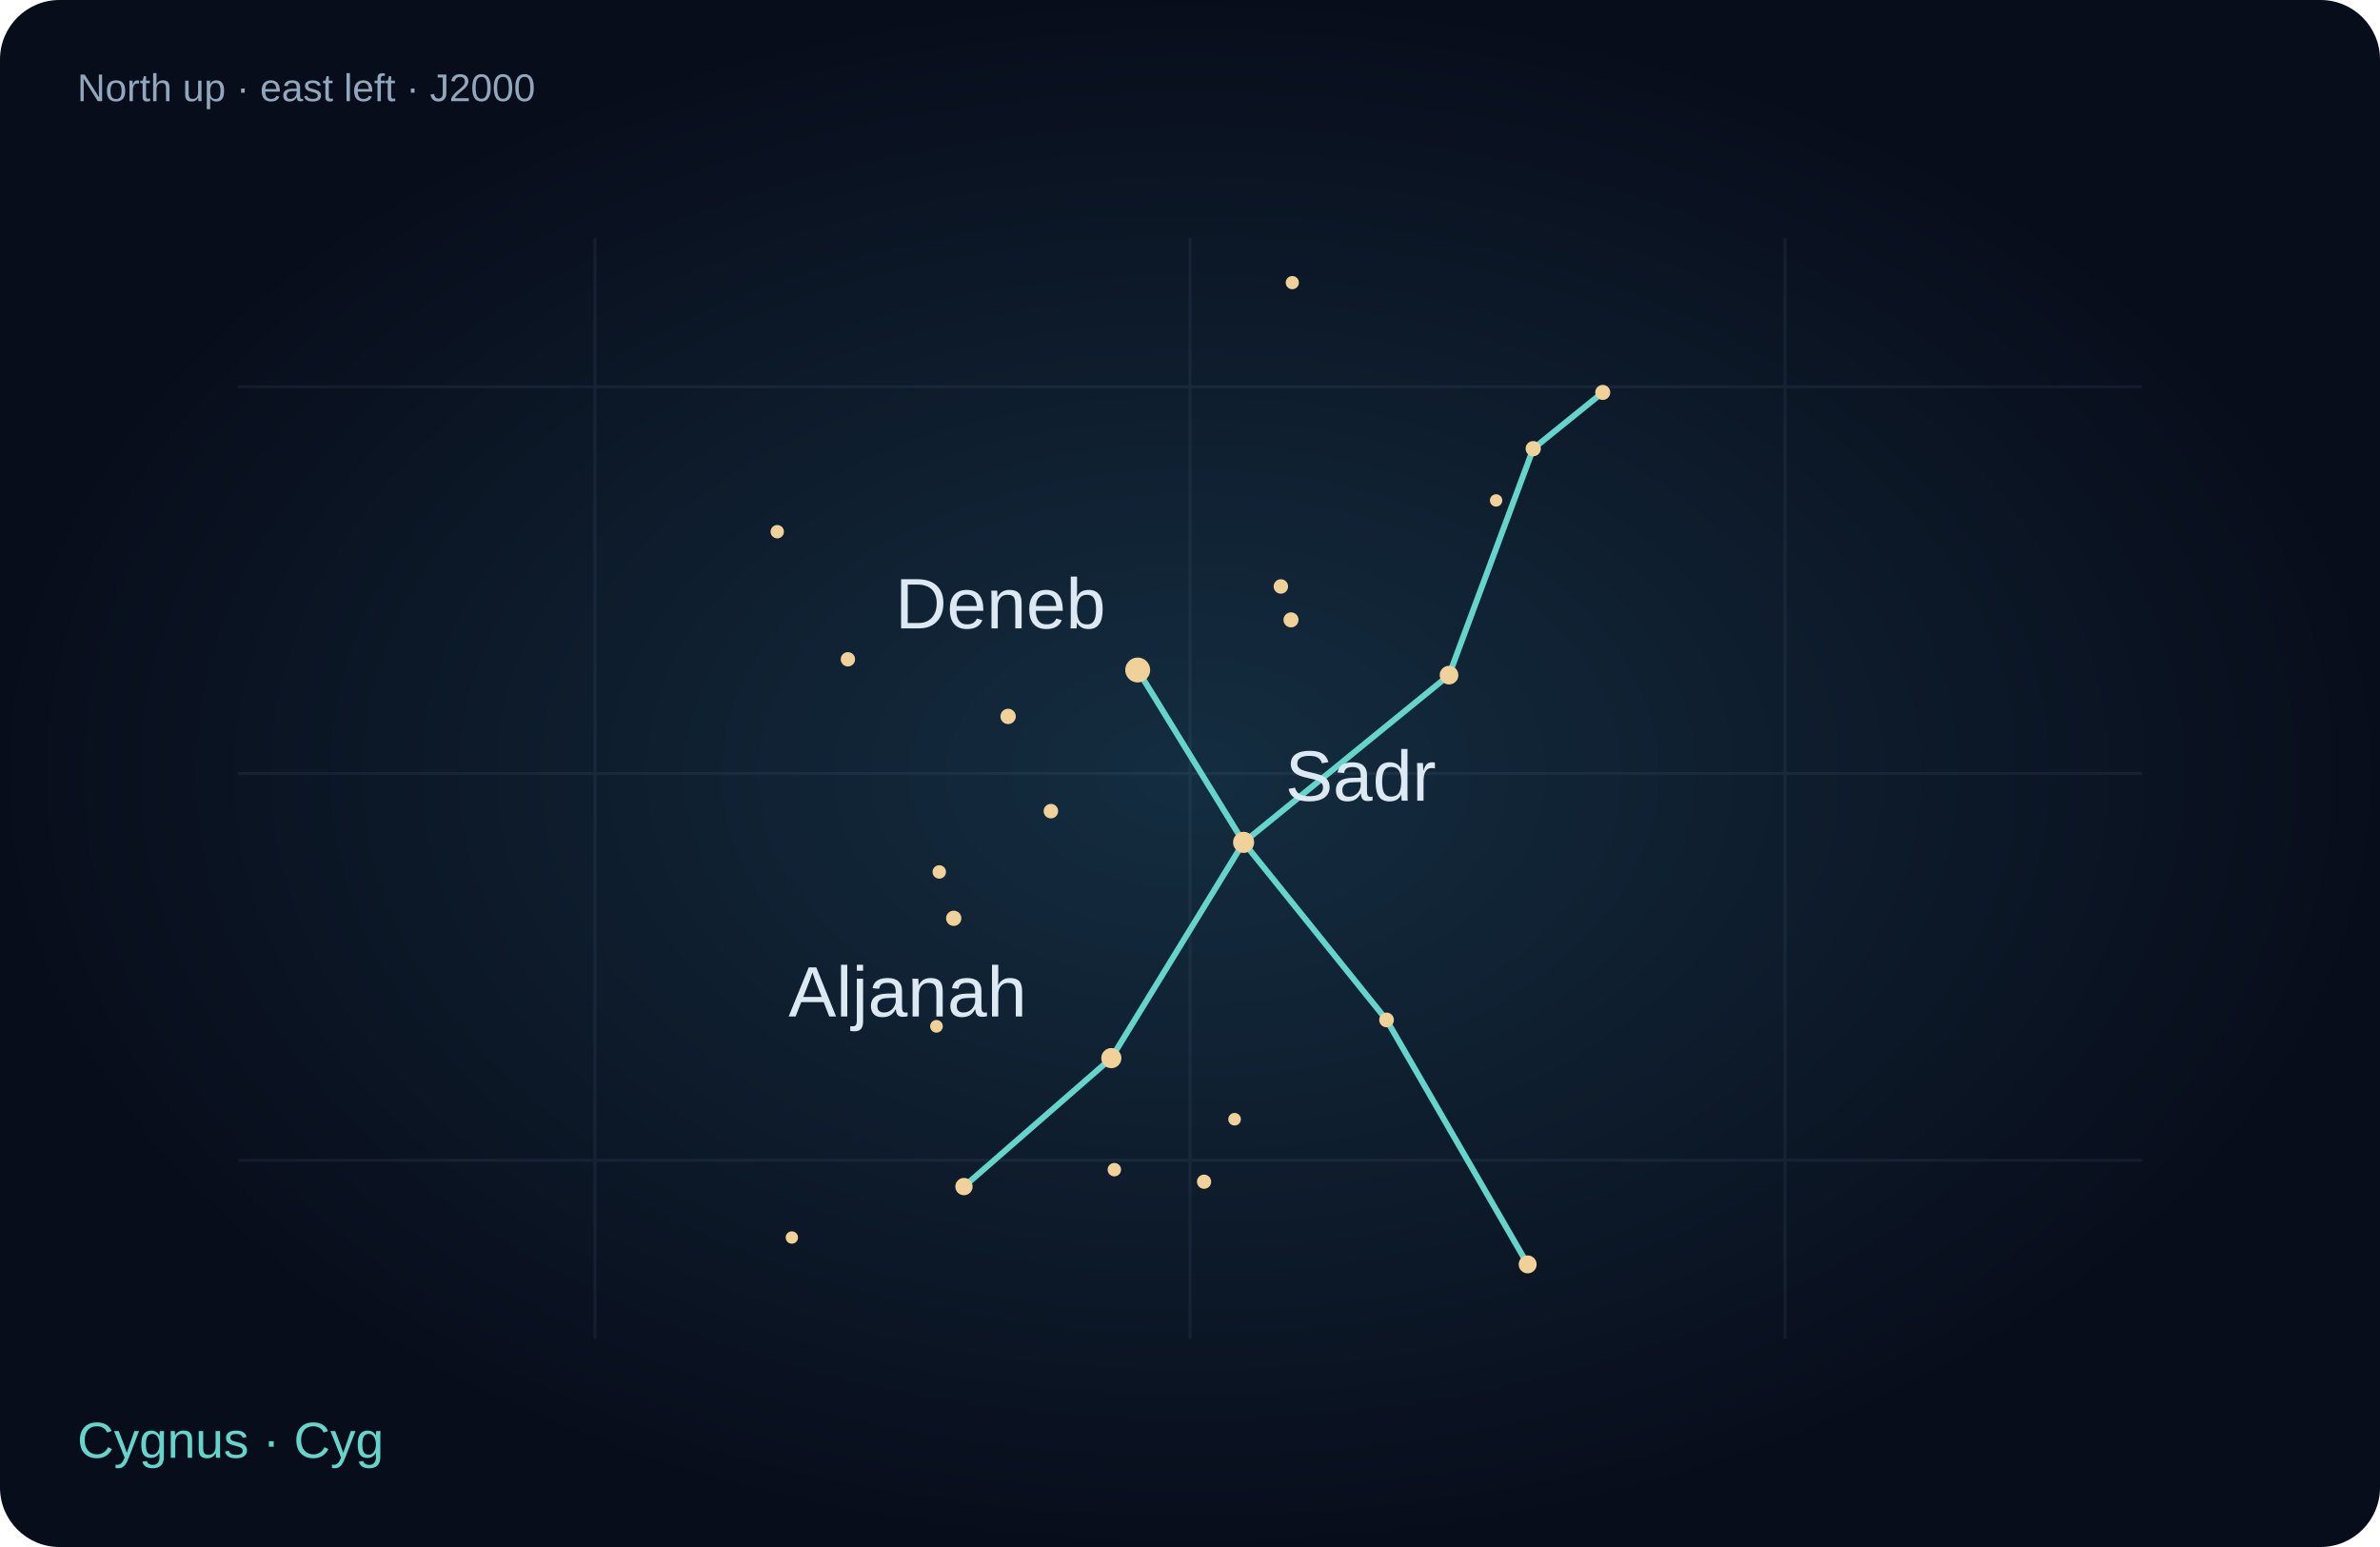
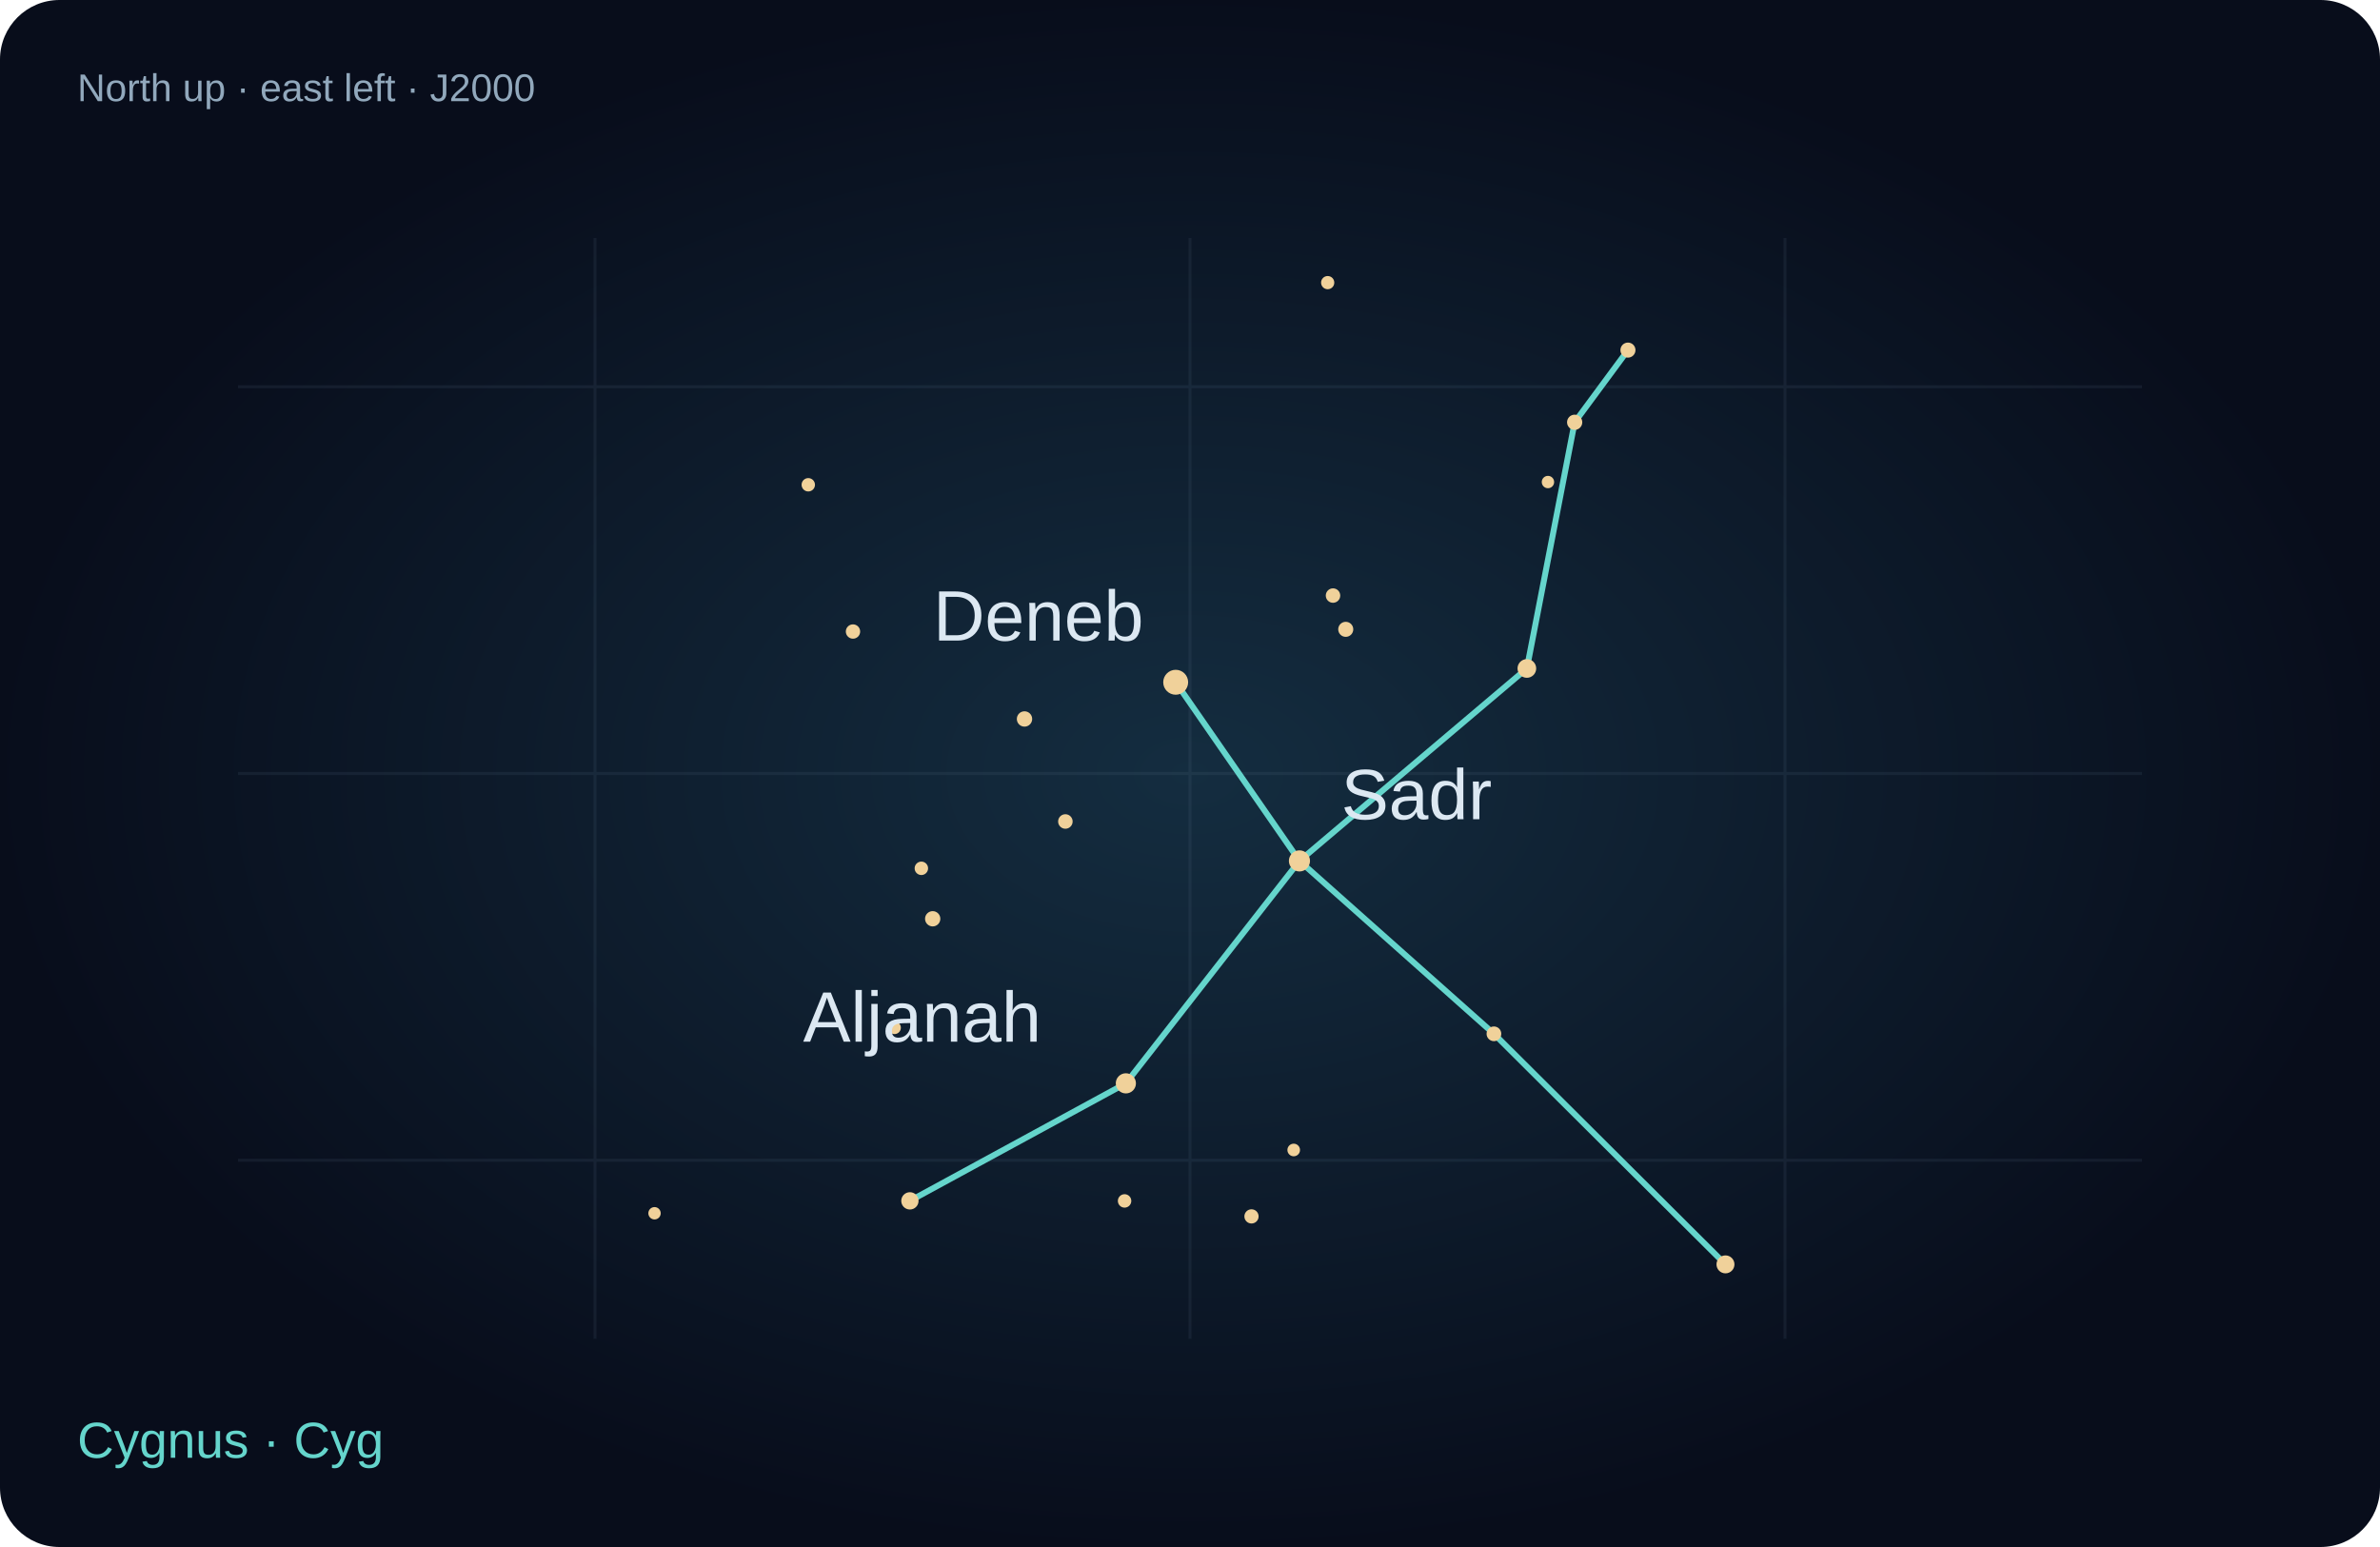
<svg xmlns="http://www.w3.org/2000/svg" width="800" height="520" viewBox="0 0 800 520" role="img" aria-label="Constellation finder chart Cygnus">
  <defs>
    <radialGradient id="bg">
      <stop stop-color="#142d40" />
      <stop offset="1" stop-color="#080d1b" />
    </radialGradient>
  </defs>
  <rect width="800" height="520" rx="20" fill="url(#bg)" />
  <g stroke="#67839c" stroke-opacity=".12">
    <path d="M80 130H720M80 260H720M80 390H720M200 80V450M400 80V450M600 80V450" />
  </g>
  <g fill="none" stroke="#65d5cc" stroke-width="2" stroke-linejoin="round">
-     <path d="M324.02,398.85 L373.56,355.67 L418.02,283.15 L487.07,226.93 L515.37,150.81 L538.74,131.91" />
-     <path d="M382.42,225.21 L418.02,283.15 L466.07,342.83 L513.50,425.00" />
+     <path d="M305.85,403.65 L378.44,364.15 L436.79,289.38 L513.23,224.69 L529.30,141.94 L547.21,117.68" />
+     <path d="M395.19,229.33 L436.79,289.38 L502.16,347.50 L579.99,425.00" />
  </g>
  <g fill="#f0d19a">
-     <circle cx="538.74" cy="131.91" r="2.53" />
-     <circle cx="515.37" cy="150.81" r="2.56" />
-     <circle cx="513.50" cy="425.00" r="3.02" />
-     <circle cx="502.89" cy="168.21" r="2.08" />
-     <circle cx="487.07" cy="226.93" r="3.14" />
-     <circle cx="466.07" cy="342.83" r="2.47" />
-     <circle cx="434.39" cy="95.00" r="2.22" />
-     <circle cx="433.95" cy="208.36" r="2.53" />
-     <circle cx="430.54" cy="197.13" r="2.43" />
-     <circle cx="418.02" cy="283.15" r="3.55" />
-     <circle cx="414.99" cy="376.21" r="2.12" />
-     <circle cx="404.73" cy="397.21" r="2.39" />
-     <circle cx="382.42" cy="225.21" r="4.19" />
-     <circle cx="374.57" cy="393.16" r="2.26" />
-     <circle cx="373.56" cy="355.67" r="3.39" />
-     <circle cx="353.24" cy="272.65" r="2.44" />
-     <circle cx="338.86" cy="240.81" r="2.58" />
-     <circle cx="324.02" cy="398.85" r="2.91" />
-     <circle cx="320.58" cy="308.67" r="2.57" />
-     <circle cx="315.72" cy="293.09" r="2.26" />
-     <circle cx="314.78" cy="344.98" r="2.13" />
-     <circle cx="285.01" cy="221.61" r="2.41" />
-     <circle cx="266.17" cy="415.97" r="2.08" />
-     <circle cx="261.26" cy="178.72" r="2.25" />
+     <circle cx="547.21" cy="117.68" r="2.53" />
+     <circle cx="529.30" cy="141.94" r="2.56" />
+     <circle cx="579.99" cy="425.00" r="3.02" />
+     <circle cx="520.32" cy="162.03" r="2.08" />
+     <circle cx="513.23" cy="224.69" r="3.14" />
+     <circle cx="502.16" cy="347.50" r="2.47" />
+     <circle cx="446.28" cy="95.00" r="2.22" />
+     <circle cx="452.35" cy="211.54" r="2.53" />
+     <circle cx="448.07" cy="200.19" r="2.43" />
+     <circle cx="436.79" cy="289.38" r="3.55" />
+     <circle cx="434.86" cy="386.55" r="2.12" />
+     <circle cx="420.67" cy="408.87" r="2.39" />
+     <circle cx="395.19" cy="229.33" r="4.19" />
+     <circle cx="378.01" cy="403.67" r="2.26" />
+     <circle cx="378.44" cy="364.15" r="3.39" />
+     <circle cx="358.11" cy="276.13" r="2.44" />
+     <circle cx="344.37" cy="241.67" r="2.58" />
+     <circle cx="305.85" cy="403.65" r="2.91" />
+     <circle cx="313.51" cy="308.83" r="2.57" />
+     <circle cx="309.70" cy="291.87" r="2.26" />
+     <circle cx="300.68" cy="345.46" r="2.13" />
+     <circle cx="286.72" cy="212.28" r="2.41" />
+     <circle cx="220.01" cy="407.82" r="2.08" />
+     <circle cx="271.69" cy="162.95" r="2.25" />
  </g>
  <g fill="#dce8f2" font-family="Arial,sans-serif" font-size="24">
-     <text x="300.92" y="211.21">Deneb</text>
-     <text x="432.02" y="269.15">Sadr</text>
-     <text x="265.06" y="341.67">Aljanah</text>
+     <text x="313.69" y="215.33">Deneb</text>
+     <text x="450.79" y="275.38">Sadr</text>
+     <text x="269.94" y="350.15">Aljanah</text>
  </g>
  <text x="26" y="34" fill="#91a8bc" font-family="Arial,sans-serif" font-size="13">North up · east left · J2000</text>
  <text x="26" y="490" fill="#65d5cc" font-family="Arial,sans-serif" font-size="17">Cygnus · Cyg</text>
</svg>
